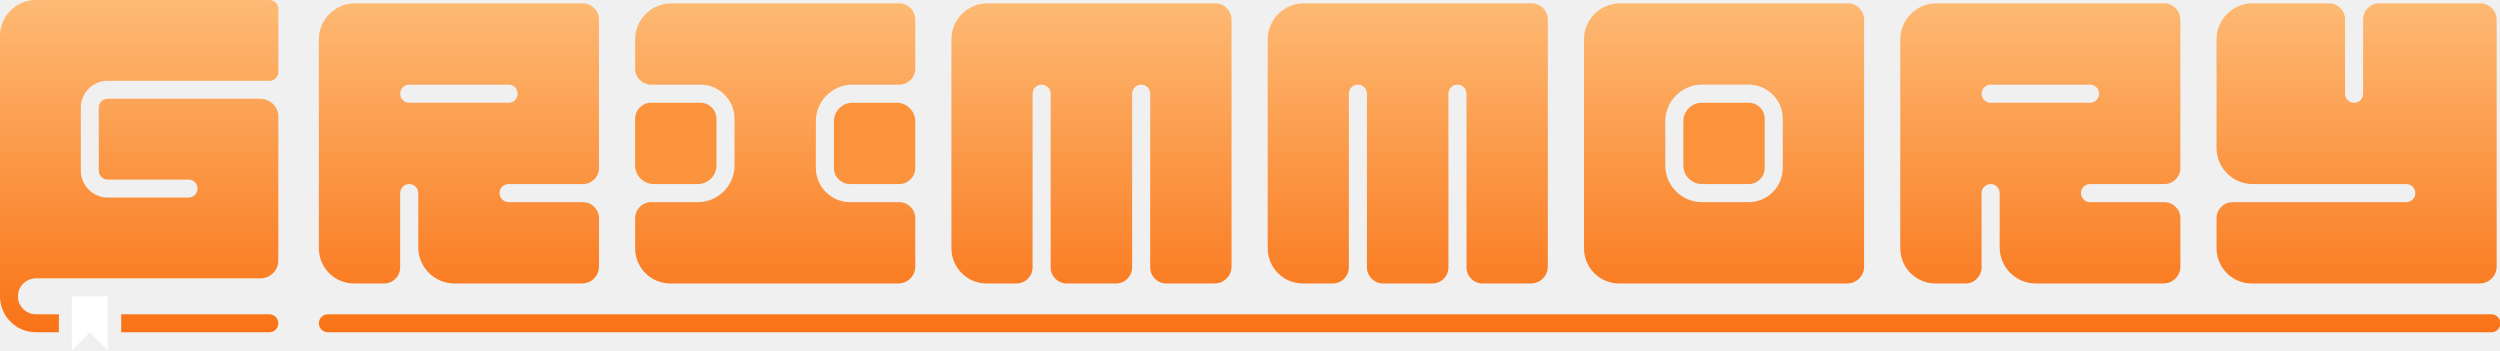
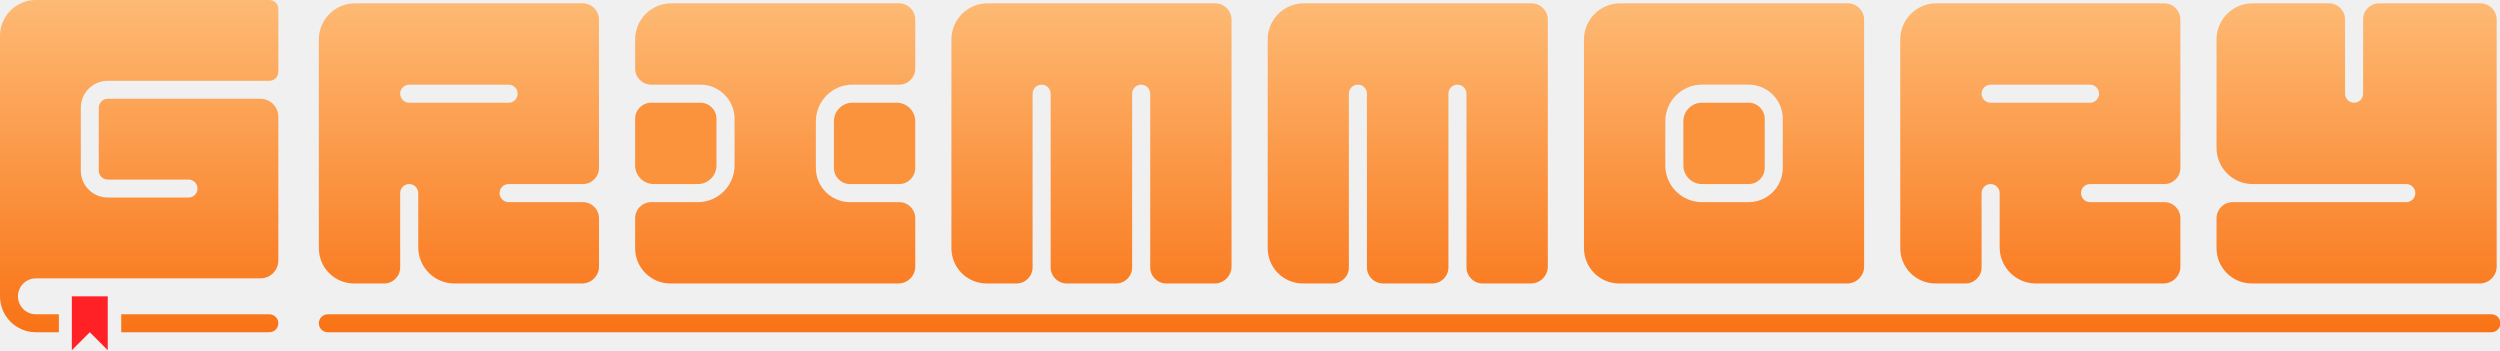
<svg xmlns="http://www.w3.org/2000/svg" width="7310" height="1024" viewBox="0 0 7310 1024" fill="none">
  <g clip-path="url(#clip0_12_39)">
-     <path d="M210.034 866.448V918.975V971.473V1024L262.528 971.473L315.051 1024V971.473V918.975V866.448H210.034Z" fill="#FFFFFF" />
+     <path d="M210.034 866.448V918.975V971.473V1024L262.528 971.473L315.051 1024V971.473V918.975V866.448H210.034Z" fill="#FF2126" />
    <path d="M5113.01 300.335H4976.52C4946.57 300.335 4922.18 324.705 4922.18 354.683V483.843C4922.18 513.82 4946.54 538.19 4976.52 538.19H5113.01C5138.9 538.19 5159.98 517.109 5159.98 491.212V347.343C5159.98 321.446 5138.9 300.365 5113.01 300.365V300.335Z" fill="#fb923c" />
    <path d="M2621.87 300.335H2492.72C2462.78 300.335 2438.38 324.705 2438.38 354.683V491.183C2438.38 517.08 2459.46 538.161 2485.35 538.161H2629.21C2655.11 538.161 2676.19 517.08 2676.19 491.183V354.683C2676.19 324.705 2651.82 300.335 2621.84 300.335H2621.87Z" fill="#fb923c" />
    <path d="M1911.44 538.161H2040.59C2070.54 538.161 2094.94 513.791 2094.94 483.813V347.313C2094.94 321.417 2073.86 300.335 2047.96 300.335H1904.1C1878.21 300.335 1857.13 321.417 1857.13 347.313V483.813C1857.13 513.791 1881.5 538.161 1911.47 538.161H1911.44Z" fill="#fb923c" />
    <path d="M315.051 236.299H787.613C802.116 236.299 813.86 224.554 813.86 210.05V26.249C813.86 11.745 802.116 0 787.613 0H105.017C85.875 0 67.966 5.138 52.494 14.093C36.552 23.313 23.282 36.584 14.063 52.527C5.138 67.971 0 85.881 0 105.025V866.448C0 924.466 47.004 971.473 105.017 971.473H172.161V918.975H105.017C76.01 918.975 52.494 895.457 52.494 866.448C52.494 837.439 76.01 813.921 105.017 813.921H761.366C790.373 813.921 813.889 790.403 813.889 761.394V341.324C813.889 312.315 790.373 288.796 761.366 288.796H315.051C300.548 288.796 288.804 300.541 288.804 315.045V498.846C288.804 513.351 300.548 525.095 315.051 525.095H551.332C565.835 525.095 577.579 536.84 577.579 551.344C577.579 565.848 565.835 577.593 551.332 577.593H315.051C271.541 577.593 236.281 542.33 236.281 498.817V315.016C236.281 271.503 271.541 236.24 315.051 236.24V236.299Z" fill="url(#paint0_linear_12_39)" />
    <path d="M787.613 918.975H354.48V971.473H787.613C802.116 971.473 813.86 959.728 813.86 945.224C813.86 930.72 802.116 918.975 787.613 918.975Z" fill="url(#paint1_linear_12_39)" />
    <path d="M4737.3 9.66C4678.88 9.66 4631.55 57.019 4631.55 115.419V725.867C4631.55 782.739 4677.65 828.836 4734.51 828.836H5401.14C5428.5 828.836 5450.67 806.669 5450.67 779.304V57.607C5450.67 31.123 5429.21 9.66 5402.72 9.66H4737.3ZM5212.83 491.183C5212.83 546.235 5168.06 591.011 5113.01 591.011H4976.52C4917.42 591.011 4869.33 542.917 4869.33 483.813V354.654C4869.33 295.549 4917.42 247.456 4976.52 247.456H5113.01C5168.06 247.456 5212.83 292.232 5212.83 347.284V491.183Z" fill="url(#paint2_linear_12_39)" />
    <path d="M2485.38 591.011C2430.34 591.011 2385.56 546.235 2385.56 491.183V354.683C2385.56 295.579 2433.65 247.485 2492.75 247.485H2621.9C2624.37 247.485 2626.83 247.603 2629.27 247.779V247.485C2655.17 247.485 2676.25 226.404 2676.25 200.507V57.607C2676.25 31.123 2654.78 9.66 2628.3 9.66H1962.91C1904.49 9.66 1857.16 57.019 1857.16 115.419V200.507C1857.16 226.404 1878.24 247.485 1904.13 247.485H2047.99C2103.04 247.485 2147.81 292.261 2147.81 347.313V483.813C2147.81 542.917 2099.72 591.011 2040.62 591.011H1911.47C1909.01 591.011 1906.54 590.893 1904.1 590.717V591.011C1878.21 591.011 1857.13 612.092 1857.13 637.989V725.867C1857.13 782.739 1903.22 828.836 1960.09 828.836H2626.72C2654.08 828.836 2676.25 806.669 2676.25 779.304V637.989C2676.25 612.092 2655.17 591.011 2629.27 591.011H2485.38Z" fill="url(#paint3_linear_12_39)" />
    <path d="M3553.08 9.66H2887.69C2829.26 9.66 2781.94 57.019 2781.94 115.419V725.867C2781.94 782.739 2828.03 828.836 2884.9 828.836H2972.3C2998.2 828.836 3019.28 807.755 3019.28 781.858V273.91C3019.28 259.318 3031.11 247.485 3045.7 247.485C3060.29 247.485 3072.12 259.318 3072.12 273.91V782.387C3072.42 808.049 3093.35 828.836 3119.07 828.836H3263.4C3289.29 828.836 3310.37 807.755 3310.37 781.858V273.91C3310.37 259.318 3322.2 247.485 3336.79 247.485C3351.38 247.485 3363.22 259.318 3363.22 273.91V781.858C3363.22 807.755 3384.27 828.836 3410.19 828.836H3551.5C3578.86 828.836 3601.02 806.669 3601.02 779.304V57.607C3601.02 31.123 3579.56 9.66 3553.08 9.66Z" fill="url(#paint4_linear_12_39)" />
    <path d="M4477.89 9.66H3812.5C3754.07 9.66 3706.75 57.019 3706.75 115.419V725.867C3706.75 782.739 3752.84 828.836 3809.71 828.836H3897.11C3923 828.836 3944.08 807.755 3944.08 781.858V273.91C3944.08 259.318 3955.92 247.485 3970.51 247.485C3985.1 247.485 3996.93 259.318 3996.93 273.91V782.387C3997.22 808.049 4018.16 828.836 4043.87 828.836H4188.2C4214.1 828.836 4235.18 807.755 4235.18 781.858V273.91C4235.18 259.318 4247.01 247.485 4261.6 247.485C4276.19 247.485 4288.02 259.318 4288.02 273.91V781.858C4288.02 807.755 4309.07 828.836 4335 828.836H4476.3C4503.67 828.836 4525.83 806.669 4525.83 779.304V57.607C4525.83 31.123 4504.37 9.66 4477.89 9.66Z" fill="url(#paint5_linear_12_39)" />
    <path d="M6111.22 591.011C6096.62 591.011 6084.79 579.178 6084.79 564.586C6084.79 549.993 6096.62 538.161 6111.22 538.161H6328.47C6354.37 538.161 6375.45 517.079 6375.45 491.183V57.607C6375.45 31.123 6353.98 9.66 6327.5 9.66H5662.11C5603.69 9.66 5556.36 57.019 5556.36 115.419V725.867C5556.36 782.739 5602.45 828.836 5659.32 828.836H5747.19C5773.09 828.836 5794.17 807.755 5794.17 781.858V723.283C5794.17 723.283 5794.17 723.195 5794.17 723.136V564.586C5794.17 549.993 5806 538.161 5820.59 538.161C5835.18 538.161 5847.01 549.993 5847.01 564.586V723.283C5847.07 781.506 5894.46 828.836 5952.71 828.836H6325.95C6353.31 828.836 6375.48 806.669 6375.48 779.304V637.989C6375.48 612.092 6354.4 591.011 6328.5 591.011H6111.22ZM5820.56 300.423C5805.97 300.423 5794.14 288.591 5794.14 273.998C5794.14 259.406 5805.97 247.573 5820.56 247.573H6111.22C6125.81 247.573 6137.64 259.406 6137.64 273.998C6137.64 288.591 6125.81 300.423 6111.22 300.423H5820.56Z" fill="url(#paint6_linear_12_39)" />
    <path d="M1487.18 591.011C1472.59 591.011 1460.76 579.178 1460.76 564.586C1460.76 549.993 1472.59 538.161 1487.18 538.161H1704.43C1730.33 538.161 1751.41 517.079 1751.41 491.183V57.607C1751.41 31.123 1729.95 9.66 1703.47 9.66H1038.07C979.65 9.66 932.323 57.019 932.323 115.419V725.867C932.323 782.739 978.417 828.836 1035.29 828.836H1123.16C1149.05 828.836 1170.13 807.755 1170.13 781.858V723.283C1170.13 723.283 1170.13 723.195 1170.13 723.136V564.586C1170.13 549.993 1181.96 538.161 1196.55 538.161C1211.15 538.161 1222.98 549.993 1222.98 564.586V723.283C1223.04 781.506 1270.42 828.836 1328.67 828.836H1701.91C1729.27 828.836 1751.44 806.669 1751.44 779.304V637.989C1751.44 612.092 1730.36 591.011 1704.46 591.011H1487.18ZM1196.52 300.423C1181.93 300.423 1170.1 288.591 1170.1 273.998C1170.1 259.406 1181.93 247.573 1196.52 247.573H1487.18C1501.77 247.573 1513.6 259.406 1513.6 273.998C1513.6 288.591 1501.77 300.423 1487.18 300.423H1196.52Z" fill="url(#paint7_linear_12_39)" />
    <path d="M7252.31 9.66H6956.75C6930.86 9.66 6909.78 30.741 6909.78 56.638V273.91C6909.78 288.503 6897.95 300.335 6883.36 300.335C6868.76 300.335 6856.93 288.503 6856.93 273.91V56.638C6856.93 30.741 6835.85 9.66 6809.96 9.66H6586.89C6528.46 9.66 6481.14 57.019 6481.14 115.419V432.461C6481.14 490.742 6528.55 538.161 6586.83 538.161H7036.02C7050.61 538.161 7062.45 549.993 7062.45 564.586C7062.45 579.178 7050.61 591.011 7036.02 591.011H6527.61C6501.95 591.275 6481.14 612.239 6481.14 637.959V725.837C6481.14 782.71 6527.23 828.807 6584.1 828.807H7250.72C7278.09 828.807 7300.25 806.639 7300.25 779.275V57.607C7300.25 31.123 7278.79 9.66 7252.31 9.66Z" fill="url(#paint8_linear_12_39)" />
    <path d="M7284.93 918.975H958.541C944.037 918.975 932.294 930.72 932.294 945.224C932.294 959.728 944.037 971.473 958.541 971.473H7284.93C7299.43 971.473 7311.17 959.728 7311.17 945.224C7311.17 930.72 7299.43 918.975 7284.93 918.975Z" fill="url(#paint9_linear_12_39)" />
  </g>
  <defs>
    <linearGradient id="paint0_linear_12_39" x1="3655.59" y1="0" x2="3655.59" y2="971.473" gradientUnits="userSpaceOnUse">
      <stop stop-color="#fdba74" />
      <stop offset="1" stop-color="#f97316" />
    </linearGradient>
    <linearGradient id="paint1_linear_12_39" x1="3655.59" y1="0" x2="3655.59" y2="971.473" gradientUnits="userSpaceOnUse">
      <stop stop-color="#fdba74" />
      <stop offset="1" stop-color="#f97316" />
    </linearGradient>
    <linearGradient id="paint2_linear_12_39" x1="3655.59" y1="0" x2="3655.59" y2="971.473" gradientUnits="userSpaceOnUse">
      <stop stop-color="#fdba74" />
      <stop offset="1" stop-color="#f97316" />
    </linearGradient>
    <linearGradient id="paint3_linear_12_39" x1="3655.59" y1="0" x2="3655.59" y2="971.473" gradientUnits="userSpaceOnUse">
      <stop stop-color="#fdba74" />
      <stop offset="1" stop-color="#f97316" />
    </linearGradient>
    <linearGradient id="paint4_linear_12_39" x1="3655.59" y1="0" x2="3655.59" y2="971.473" gradientUnits="userSpaceOnUse">
      <stop stop-color="#fdba74" />
      <stop offset="1" stop-color="#f97316" />
    </linearGradient>
    <linearGradient id="paint5_linear_12_39" x1="3655.59" y1="0" x2="3655.59" y2="971.473" gradientUnits="userSpaceOnUse">
      <stop stop-color="#fdba74" />
      <stop offset="1" stop-color="#f97316" />
    </linearGradient>
    <linearGradient id="paint6_linear_12_39" x1="3655.59" y1="0" x2="3655.59" y2="971.473" gradientUnits="userSpaceOnUse">
      <stop stop-color="#fdba74" />
      <stop offset="1" stop-color="#f97316" />
    </linearGradient>
    <linearGradient id="paint7_linear_12_39" x1="3655.59" y1="0" x2="3655.59" y2="971.473" gradientUnits="userSpaceOnUse">
      <stop stop-color="#fdba74" />
      <stop offset="1" stop-color="#f97316" />
    </linearGradient>
    <linearGradient id="paint8_linear_12_39" x1="3655.59" y1="0" x2="3655.59" y2="971.473" gradientUnits="userSpaceOnUse">
      <stop stop-color="#fdba74" />
      <stop offset="1" stop-color="#f97316" />
    </linearGradient>
    <linearGradient id="paint9_linear_12_39" x1="3655.59" y1="0" x2="3655.59" y2="971.473" gradientUnits="userSpaceOnUse">
      <stop stop-color="#fdba74" />
      <stop offset="1" stop-color="#f97316" />
    </linearGradient>
    <clipPath id="clip0_12_39">
      <rect width="7310" height="1024" fill="white" />
    </clipPath>
  </defs>
</svg>
